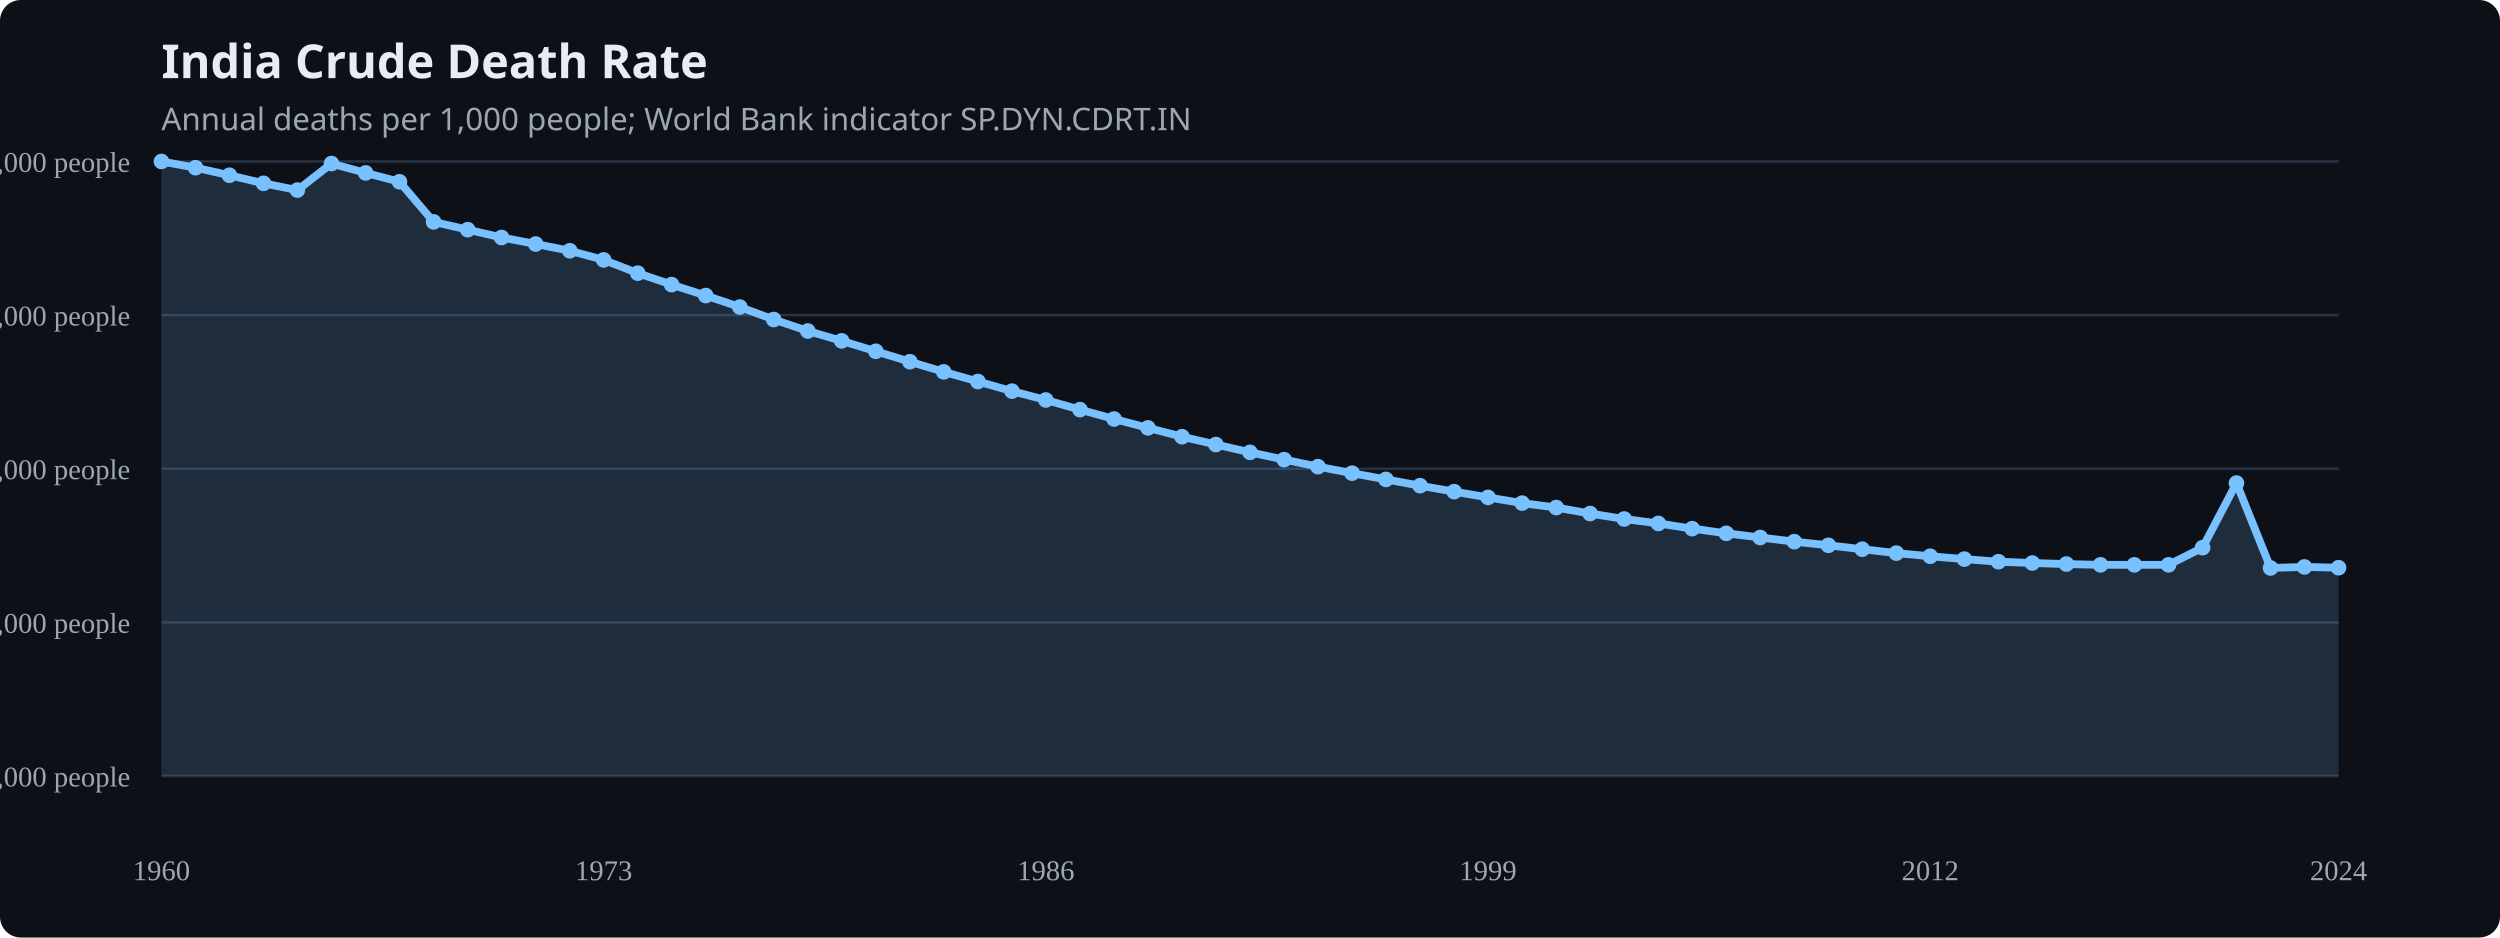
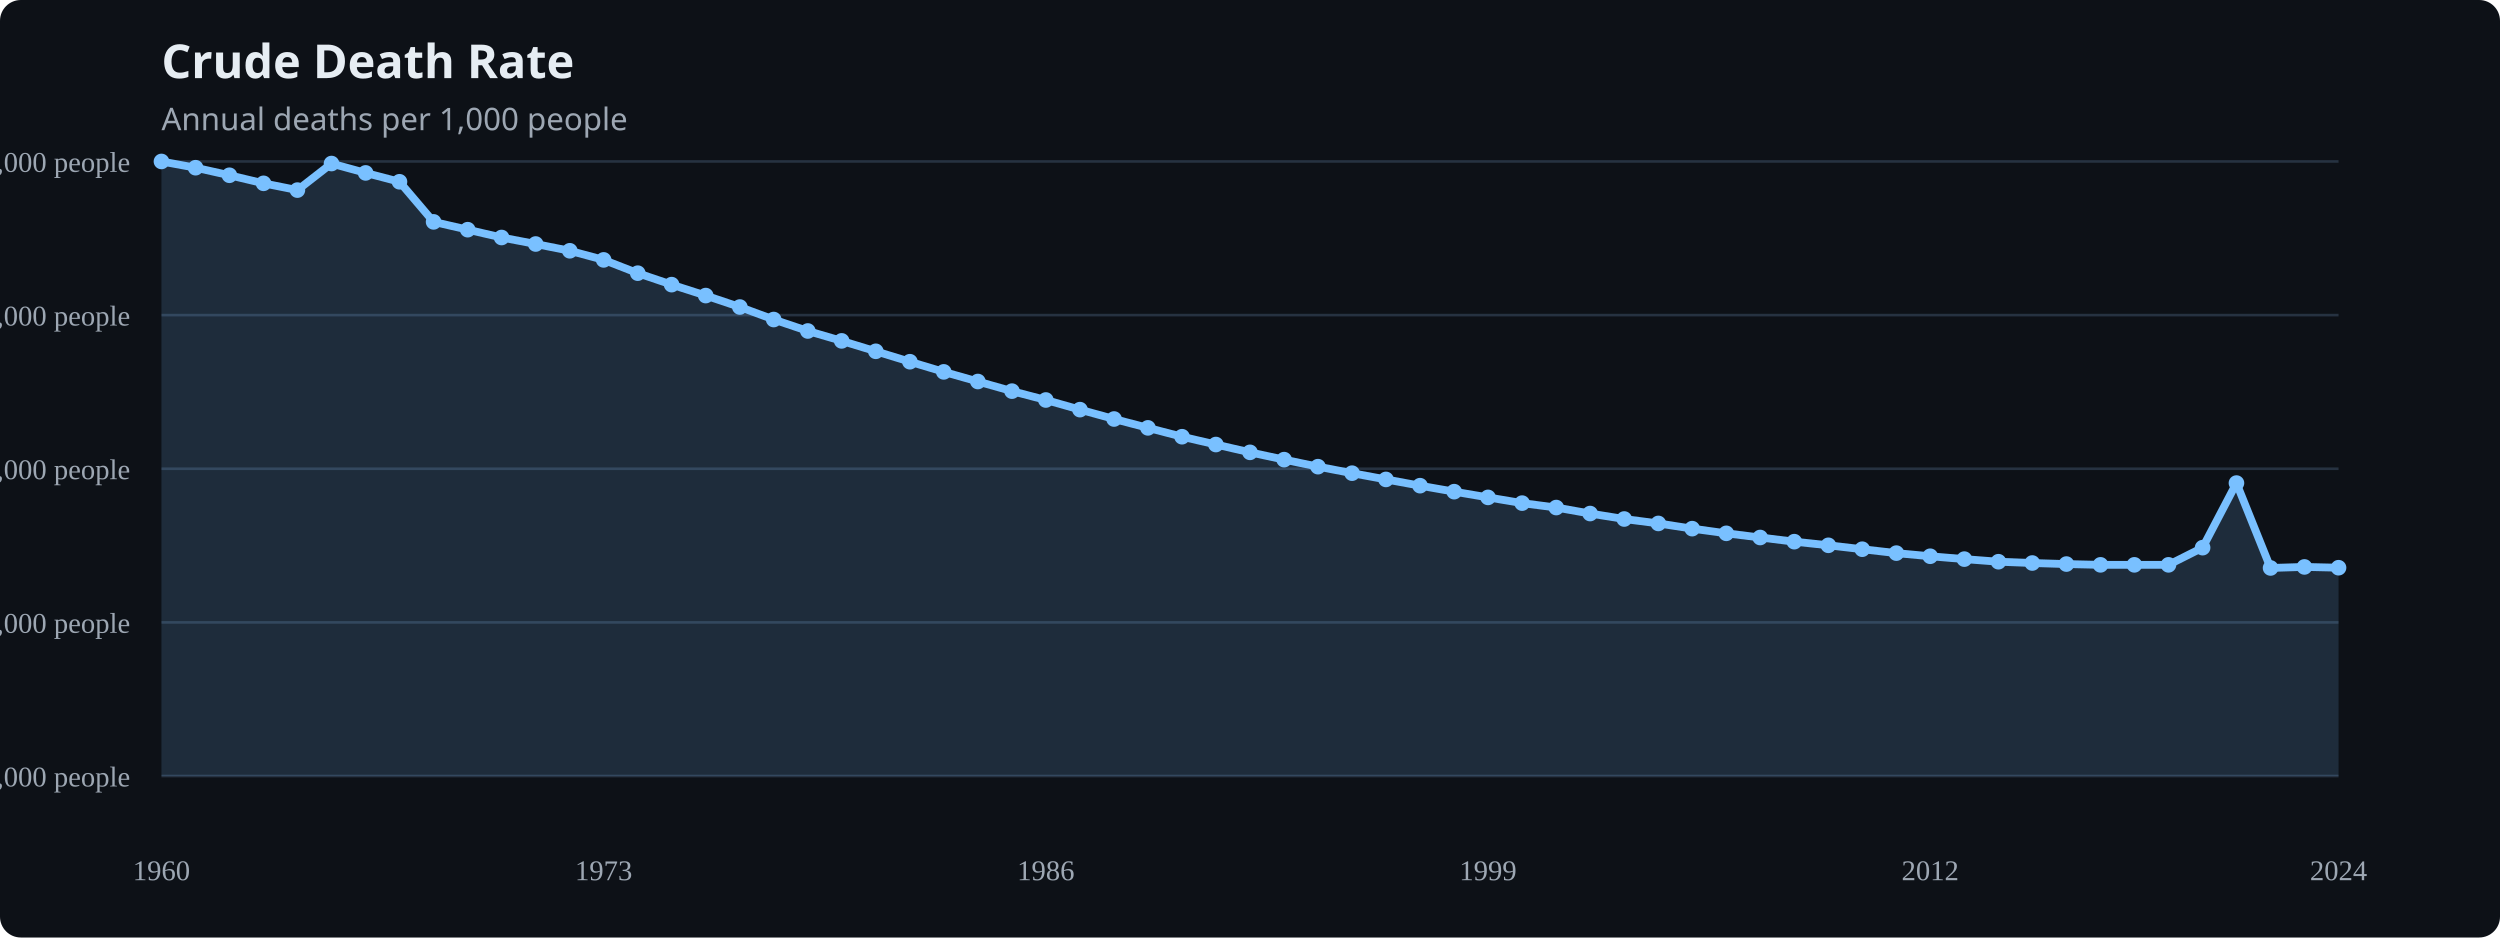
- <svg xmlns="http://www.w3.org/2000/svg" width="960" height="360" viewBox="0 0 960 360" role="img" aria-label="India Crude Death Rate">
+ <svg xmlns="http://www.w3.org/2000/svg" width="960" height="360" viewBox="0 0 960 360" role="img" aria-label="Crude Death Rate">
  <rect width="100%" height="100%" fill="#0d1117" rx="8" />
-   <text x="62" y="30" fill="#e6edf3" font-size="18" font-family="system-ui, sans-serif" font-weight="700">India Crude Death Rate</text>
-   <text x="62" y="50" fill="#9da7b3" font-size="12" font-family="system-ui, sans-serif">Annual deaths per 1,000 people; World Bank indicator SP.DYN.CDRT.IN</text>
+   <text x="62" y="30" fill="#e6edf3" font-size="18" font-family="system-ui, sans-serif" font-weight="700">Crude Death Rate</text>
+   <text x="62" y="50" fill="#9da7b3" font-size="12" font-family="system-ui, sans-serif">Annual deaths per 1,000 people</text>
  <line x1="62" y1="62.0" x2="898" y2="62.0" stroke="#263241" stroke-width="1" />
  <text x="50" y="66.0" text-anchor="end" fill="#9da7b3" font-size="11">19.4 deaths per 1,000 people</text>
  <line x1="62" y1="121.0" x2="898" y2="121.0" stroke="#263241" stroke-width="1" />
  <text x="50" y="125.0" text-anchor="end" fill="#9da7b3" font-size="11">14.6 deaths per 1,000 people</text>
  <line x1="62" y1="180.0" x2="898" y2="180.0" stroke="#263241" stroke-width="1" />
  <text x="50" y="184.0" text-anchor="end" fill="#9da7b3" font-size="11">9.7 deaths per 1,000 people</text>
  <line x1="62" y1="239.0" x2="898" y2="239.0" stroke="#263241" stroke-width="1" />
  <text x="50" y="243.0" text-anchor="end" fill="#9da7b3" font-size="11">4.9 deaths per 1,000 people</text>
  <line x1="62" y1="298.0" x2="898" y2="298.0" stroke="#263241" stroke-width="1" />
  <text x="50" y="302.0" text-anchor="end" fill="#9da7b3" font-size="11">0.0 deaths per 1,000 people</text>
  <polygon points="62,298 62.0,62.0 75.1,64.4 88.1,67.3 101.2,70.4 114.2,73.0 127.3,62.8 140.4,66.4 153.4,69.8 166.5,85.2 179.6,88.2 192.6,91.2 205.7,93.7 218.8,96.3 231.8,99.8 244.9,104.9 257.9,109.3 271.0,113.5 284.1,117.9 297.1,122.7 310.2,127.1 323.2,130.9 336.3,134.9 349.4,138.9 362.4,142.8 375.5,146.5 388.6,150.2 401.6,153.6 414.7,157.3 427.8,160.9 440.8,164.3 453.9,167.7 466.9,170.7 480.0,173.7 493.1,176.5 506.1,179.2 519.2,181.7 532.2,184.1 545.3,186.5 558.4,188.8 571.4,191.0 584.5,193.2 597.6,194.9 610.6,197.2 623.7,199.3 636.8,201.0 649.8,203.0 662.9,204.8 675.9,206.4 689.0,208.0 702.1,209.4 715.1,210.9 728.2,212.4 741.2,213.6 754.3,214.7 767.4,215.7 780.4,216.2 793.5,216.6 806.6,216.9 819.6,216.9 832.7,216.9 845.8,210.3 858.8,185.5 871.9,218.1 884.9,217.7 898.0,218.0 898,298" fill="#79c0ff" opacity="0.16" />
  <polyline points="62.0,62.0 75.1,64.4 88.1,67.3 101.2,70.4 114.2,73.0 127.3,62.8 140.4,66.4 153.4,69.8 166.5,85.2 179.6,88.2 192.6,91.2 205.7,93.7 218.8,96.3 231.8,99.8 244.9,104.9 257.9,109.3 271.0,113.5 284.1,117.9 297.1,122.7 310.2,127.1 323.2,130.9 336.3,134.9 349.4,138.9 362.4,142.8 375.5,146.5 388.6,150.2 401.6,153.6 414.7,157.3 427.8,160.9 440.8,164.3 453.9,167.7 466.9,170.7 480.0,173.7 493.1,176.5 506.1,179.2 519.2,181.7 532.2,184.1 545.3,186.5 558.4,188.8 571.4,191.0 584.5,193.2 597.6,194.9 610.6,197.2 623.7,199.3 636.8,201.0 649.8,203.0 662.9,204.8 675.9,206.4 689.0,208.0 702.1,209.4 715.1,210.9 728.2,212.4 741.2,213.6 754.3,214.7 767.4,215.7 780.4,216.2 793.5,216.6 806.6,216.9 819.6,216.9 832.7,216.9 845.8,210.3 858.8,185.5 871.9,218.1 884.9,217.7 898.0,218.0" fill="none" stroke="#79c0ff" stroke-width="3" stroke-linejoin="round" stroke-linecap="round" />
  <circle cx="62.0" cy="62.0" r="3" fill="#79c0ff" />
  <circle cx="75.1" cy="64.4" r="3" fill="#79c0ff" />
  <circle cx="88.1" cy="67.3" r="3" fill="#79c0ff" />
  <circle cx="101.2" cy="70.4" r="3" fill="#79c0ff" />
  <circle cx="114.2" cy="73.0" r="3" fill="#79c0ff" />
  <circle cx="127.3" cy="62.8" r="3" fill="#79c0ff" />
  <circle cx="140.4" cy="66.4" r="3" fill="#79c0ff" />
  <circle cx="153.4" cy="69.8" r="3" fill="#79c0ff" />
  <circle cx="166.5" cy="85.2" r="3" fill="#79c0ff" />
  <circle cx="179.6" cy="88.2" r="3" fill="#79c0ff" />
  <circle cx="192.6" cy="91.2" r="3" fill="#79c0ff" />
  <circle cx="205.7" cy="93.7" r="3" fill="#79c0ff" />
  <circle cx="218.8" cy="96.3" r="3" fill="#79c0ff" />
  <circle cx="231.8" cy="99.8" r="3" fill="#79c0ff" />
  <circle cx="244.9" cy="104.9" r="3" fill="#79c0ff" />
  <circle cx="257.9" cy="109.3" r="3" fill="#79c0ff" />
  <circle cx="271.0" cy="113.5" r="3" fill="#79c0ff" />
  <circle cx="284.1" cy="117.9" r="3" fill="#79c0ff" />
  <circle cx="297.1" cy="122.7" r="3" fill="#79c0ff" />
  <circle cx="310.2" cy="127.1" r="3" fill="#79c0ff" />
  <circle cx="323.2" cy="130.9" r="3" fill="#79c0ff" />
  <circle cx="336.3" cy="134.9" r="3" fill="#79c0ff" />
  <circle cx="349.4" cy="138.9" r="3" fill="#79c0ff" />
  <circle cx="362.4" cy="142.8" r="3" fill="#79c0ff" />
  <circle cx="375.5" cy="146.5" r="3" fill="#79c0ff" />
  <circle cx="388.6" cy="150.2" r="3" fill="#79c0ff" />
  <circle cx="401.6" cy="153.6" r="3" fill="#79c0ff" />
  <circle cx="414.7" cy="157.3" r="3" fill="#79c0ff" />
  <circle cx="427.8" cy="160.9" r="3" fill="#79c0ff" />
  <circle cx="440.8" cy="164.3" r="3" fill="#79c0ff" />
  <circle cx="453.9" cy="167.7" r="3" fill="#79c0ff" />
  <circle cx="466.9" cy="170.7" r="3" fill="#79c0ff" />
  <circle cx="480.0" cy="173.7" r="3" fill="#79c0ff" />
  <circle cx="493.1" cy="176.5" r="3" fill="#79c0ff" />
  <circle cx="506.1" cy="179.2" r="3" fill="#79c0ff" />
  <circle cx="519.2" cy="181.7" r="3" fill="#79c0ff" />
  <circle cx="532.2" cy="184.1" r="3" fill="#79c0ff" />
  <circle cx="545.3" cy="186.5" r="3" fill="#79c0ff" />
  <circle cx="558.4" cy="188.8" r="3" fill="#79c0ff" />
  <circle cx="571.4" cy="191.0" r="3" fill="#79c0ff" />
  <circle cx="584.5" cy="193.2" r="3" fill="#79c0ff" />
  <circle cx="597.6" cy="194.9" r="3" fill="#79c0ff" />
  <circle cx="610.6" cy="197.2" r="3" fill="#79c0ff" />
  <circle cx="623.7" cy="199.3" r="3" fill="#79c0ff" />
  <circle cx="636.8" cy="201.0" r="3" fill="#79c0ff" />
  <circle cx="649.8" cy="203.0" r="3" fill="#79c0ff" />
  <circle cx="662.9" cy="204.8" r="3" fill="#79c0ff" />
  <circle cx="675.9" cy="206.4" r="3" fill="#79c0ff" />
  <circle cx="689.0" cy="208.0" r="3" fill="#79c0ff" />
  <circle cx="702.1" cy="209.4" r="3" fill="#79c0ff" />
  <circle cx="715.1" cy="210.9" r="3" fill="#79c0ff" />
  <circle cx="728.2" cy="212.4" r="3" fill="#79c0ff" />
  <circle cx="741.2" cy="213.6" r="3" fill="#79c0ff" />
  <circle cx="754.3" cy="214.7" r="3" fill="#79c0ff" />
  <circle cx="767.4" cy="215.7" r="3" fill="#79c0ff" />
  <circle cx="780.4" cy="216.2" r="3" fill="#79c0ff" />
  <circle cx="793.5" cy="216.6" r="3" fill="#79c0ff" />
  <circle cx="806.6" cy="216.9" r="3" fill="#79c0ff" />
  <circle cx="819.6" cy="216.9" r="3" fill="#79c0ff" />
  <circle cx="832.7" cy="216.9" r="3" fill="#79c0ff" />
  <circle cx="845.8" cy="210.3" r="3" fill="#79c0ff" />
  <circle cx="858.8" cy="185.5" r="3" fill="#79c0ff" />
  <circle cx="871.9" cy="218.1" r="3" fill="#79c0ff" />
  <circle cx="884.9" cy="217.7" r="3" fill="#79c0ff" />
  <circle cx="898.0" cy="218.0" r="3" fill="#79c0ff" />
  <text x="62.0" y="338" text-anchor="middle" fill="#9da7b3" font-size="11">1960</text>
  <text x="231.8" y="338" text-anchor="middle" fill="#9da7b3" font-size="11">1973</text>
  <text x="401.6" y="338" text-anchor="middle" fill="#9da7b3" font-size="11">1986</text>
  <text x="571.4" y="338" text-anchor="middle" fill="#9da7b3" font-size="11">1999</text>
  <text x="741.2" y="338" text-anchor="middle" fill="#9da7b3" font-size="11">2012</text>
  <text x="898.0" y="338" text-anchor="middle" fill="#9da7b3" font-size="11">2024</text>
</svg>
